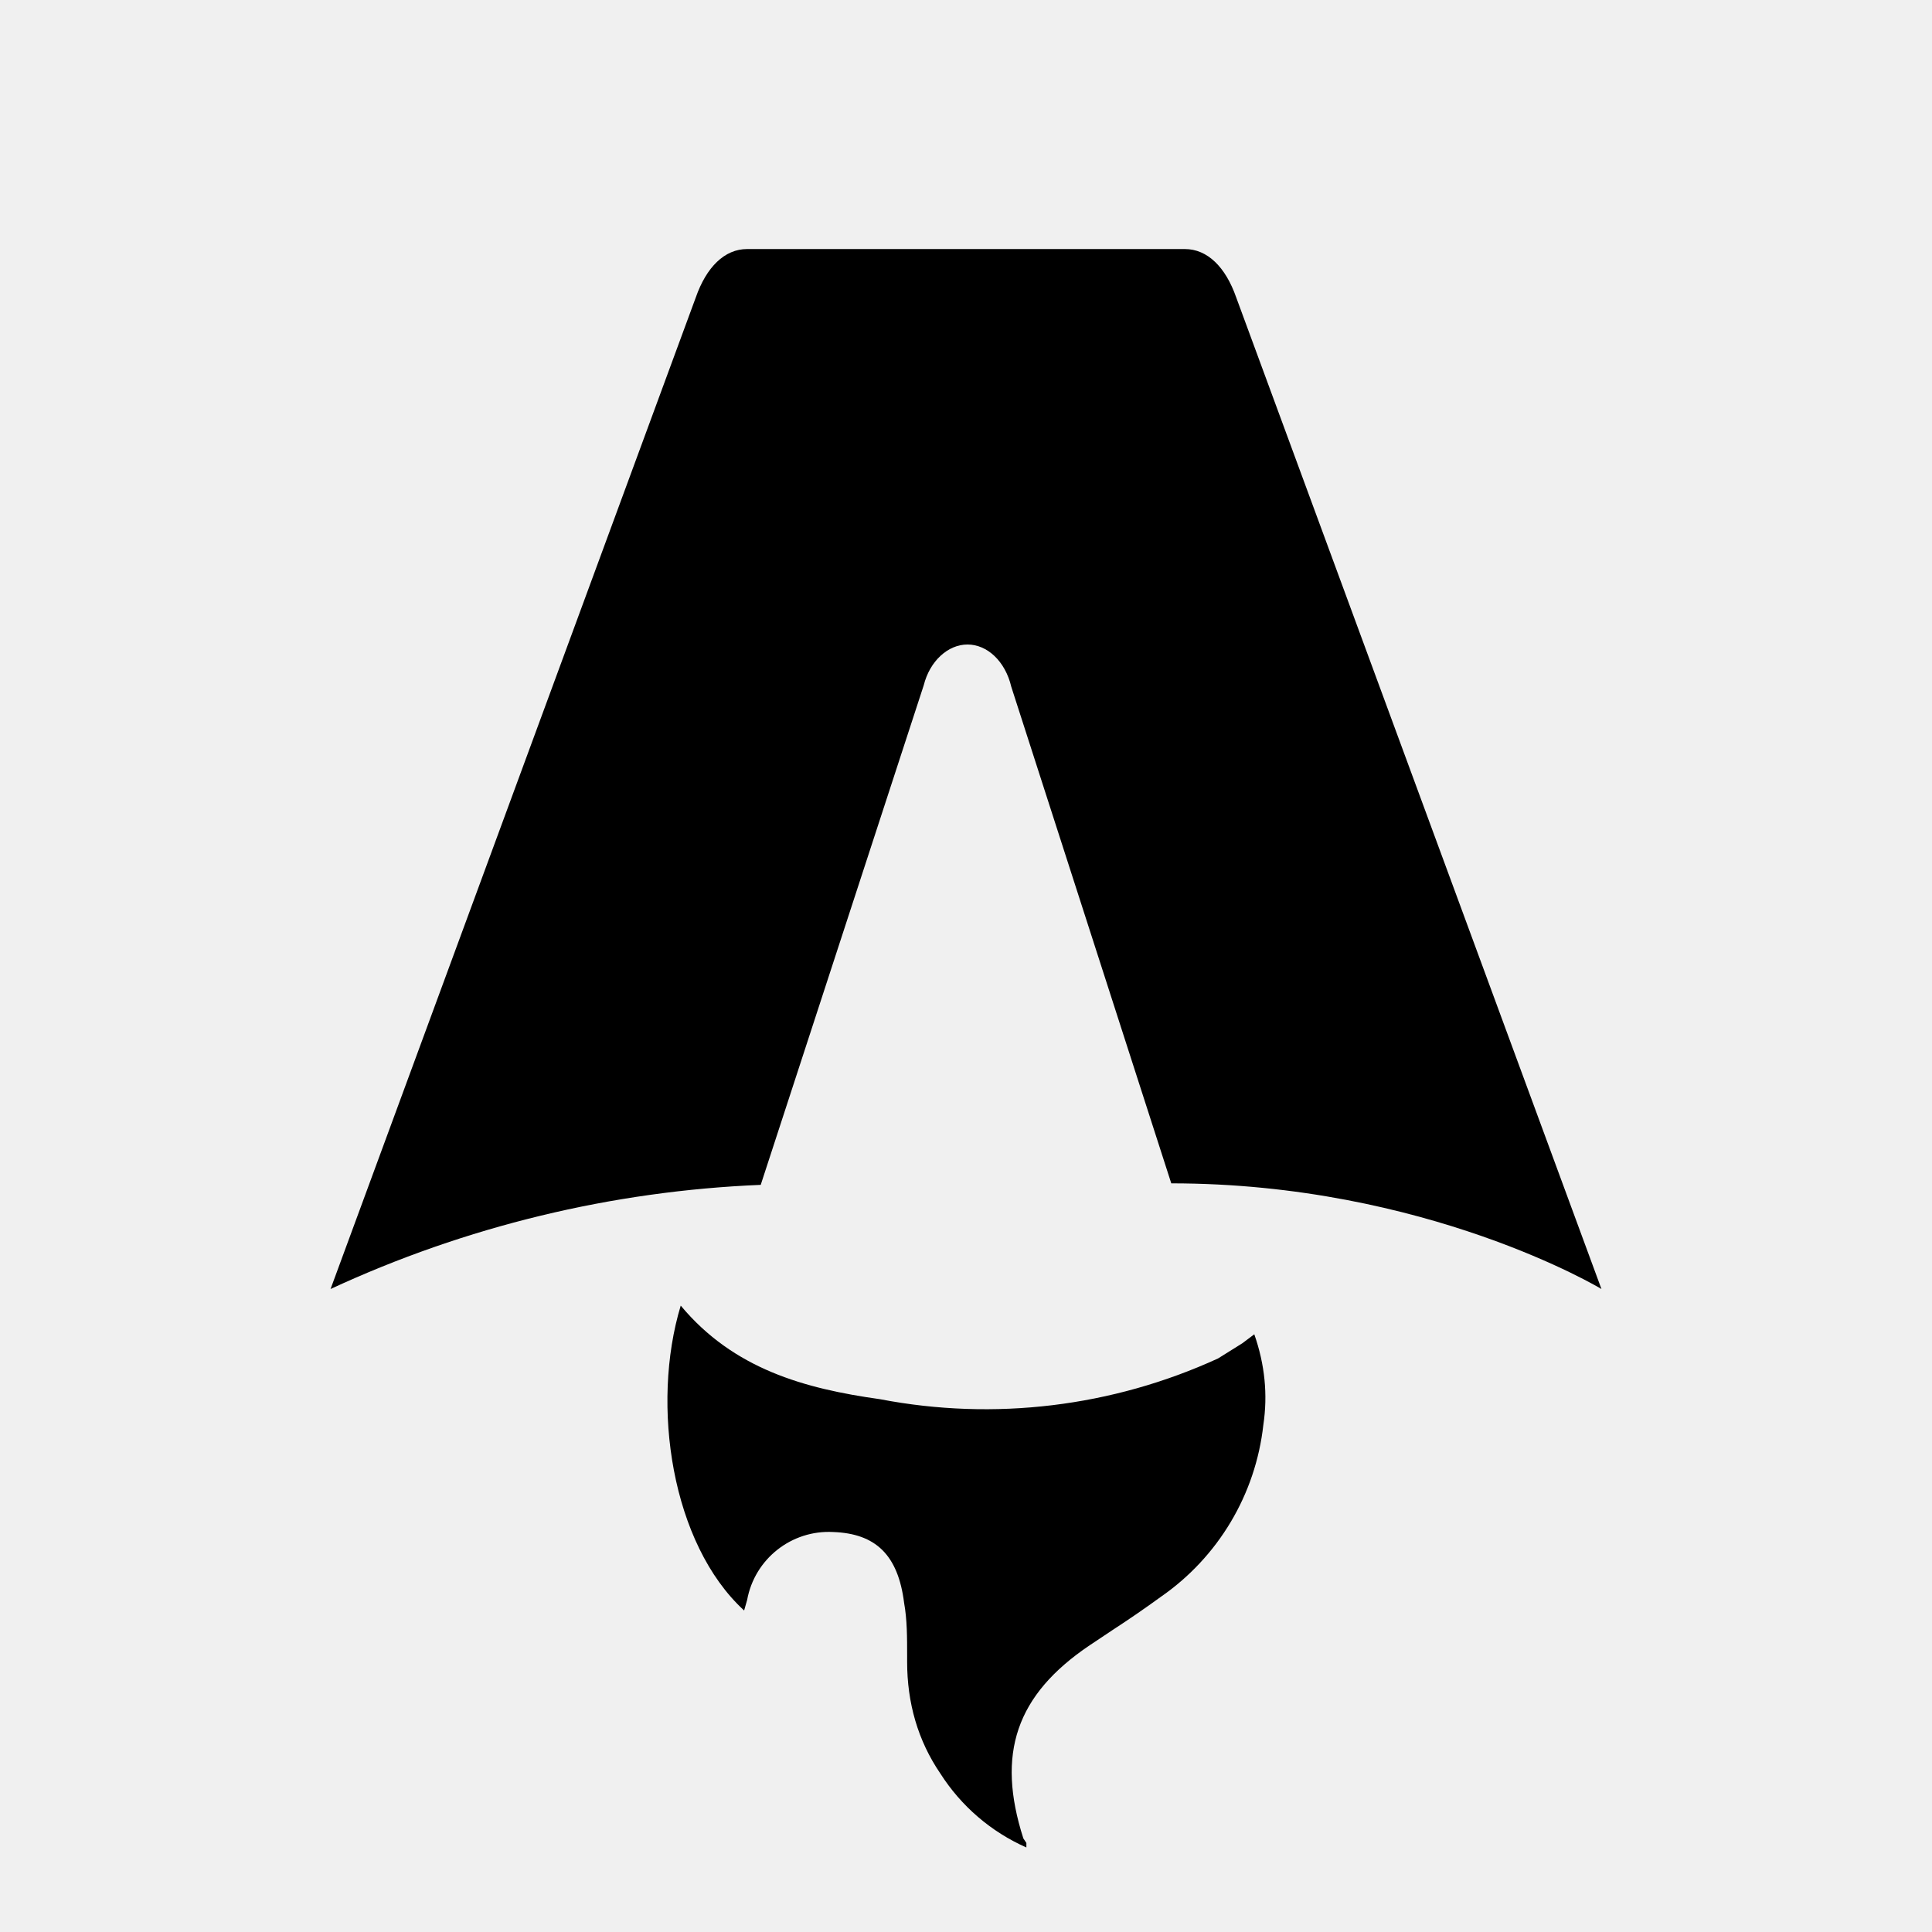
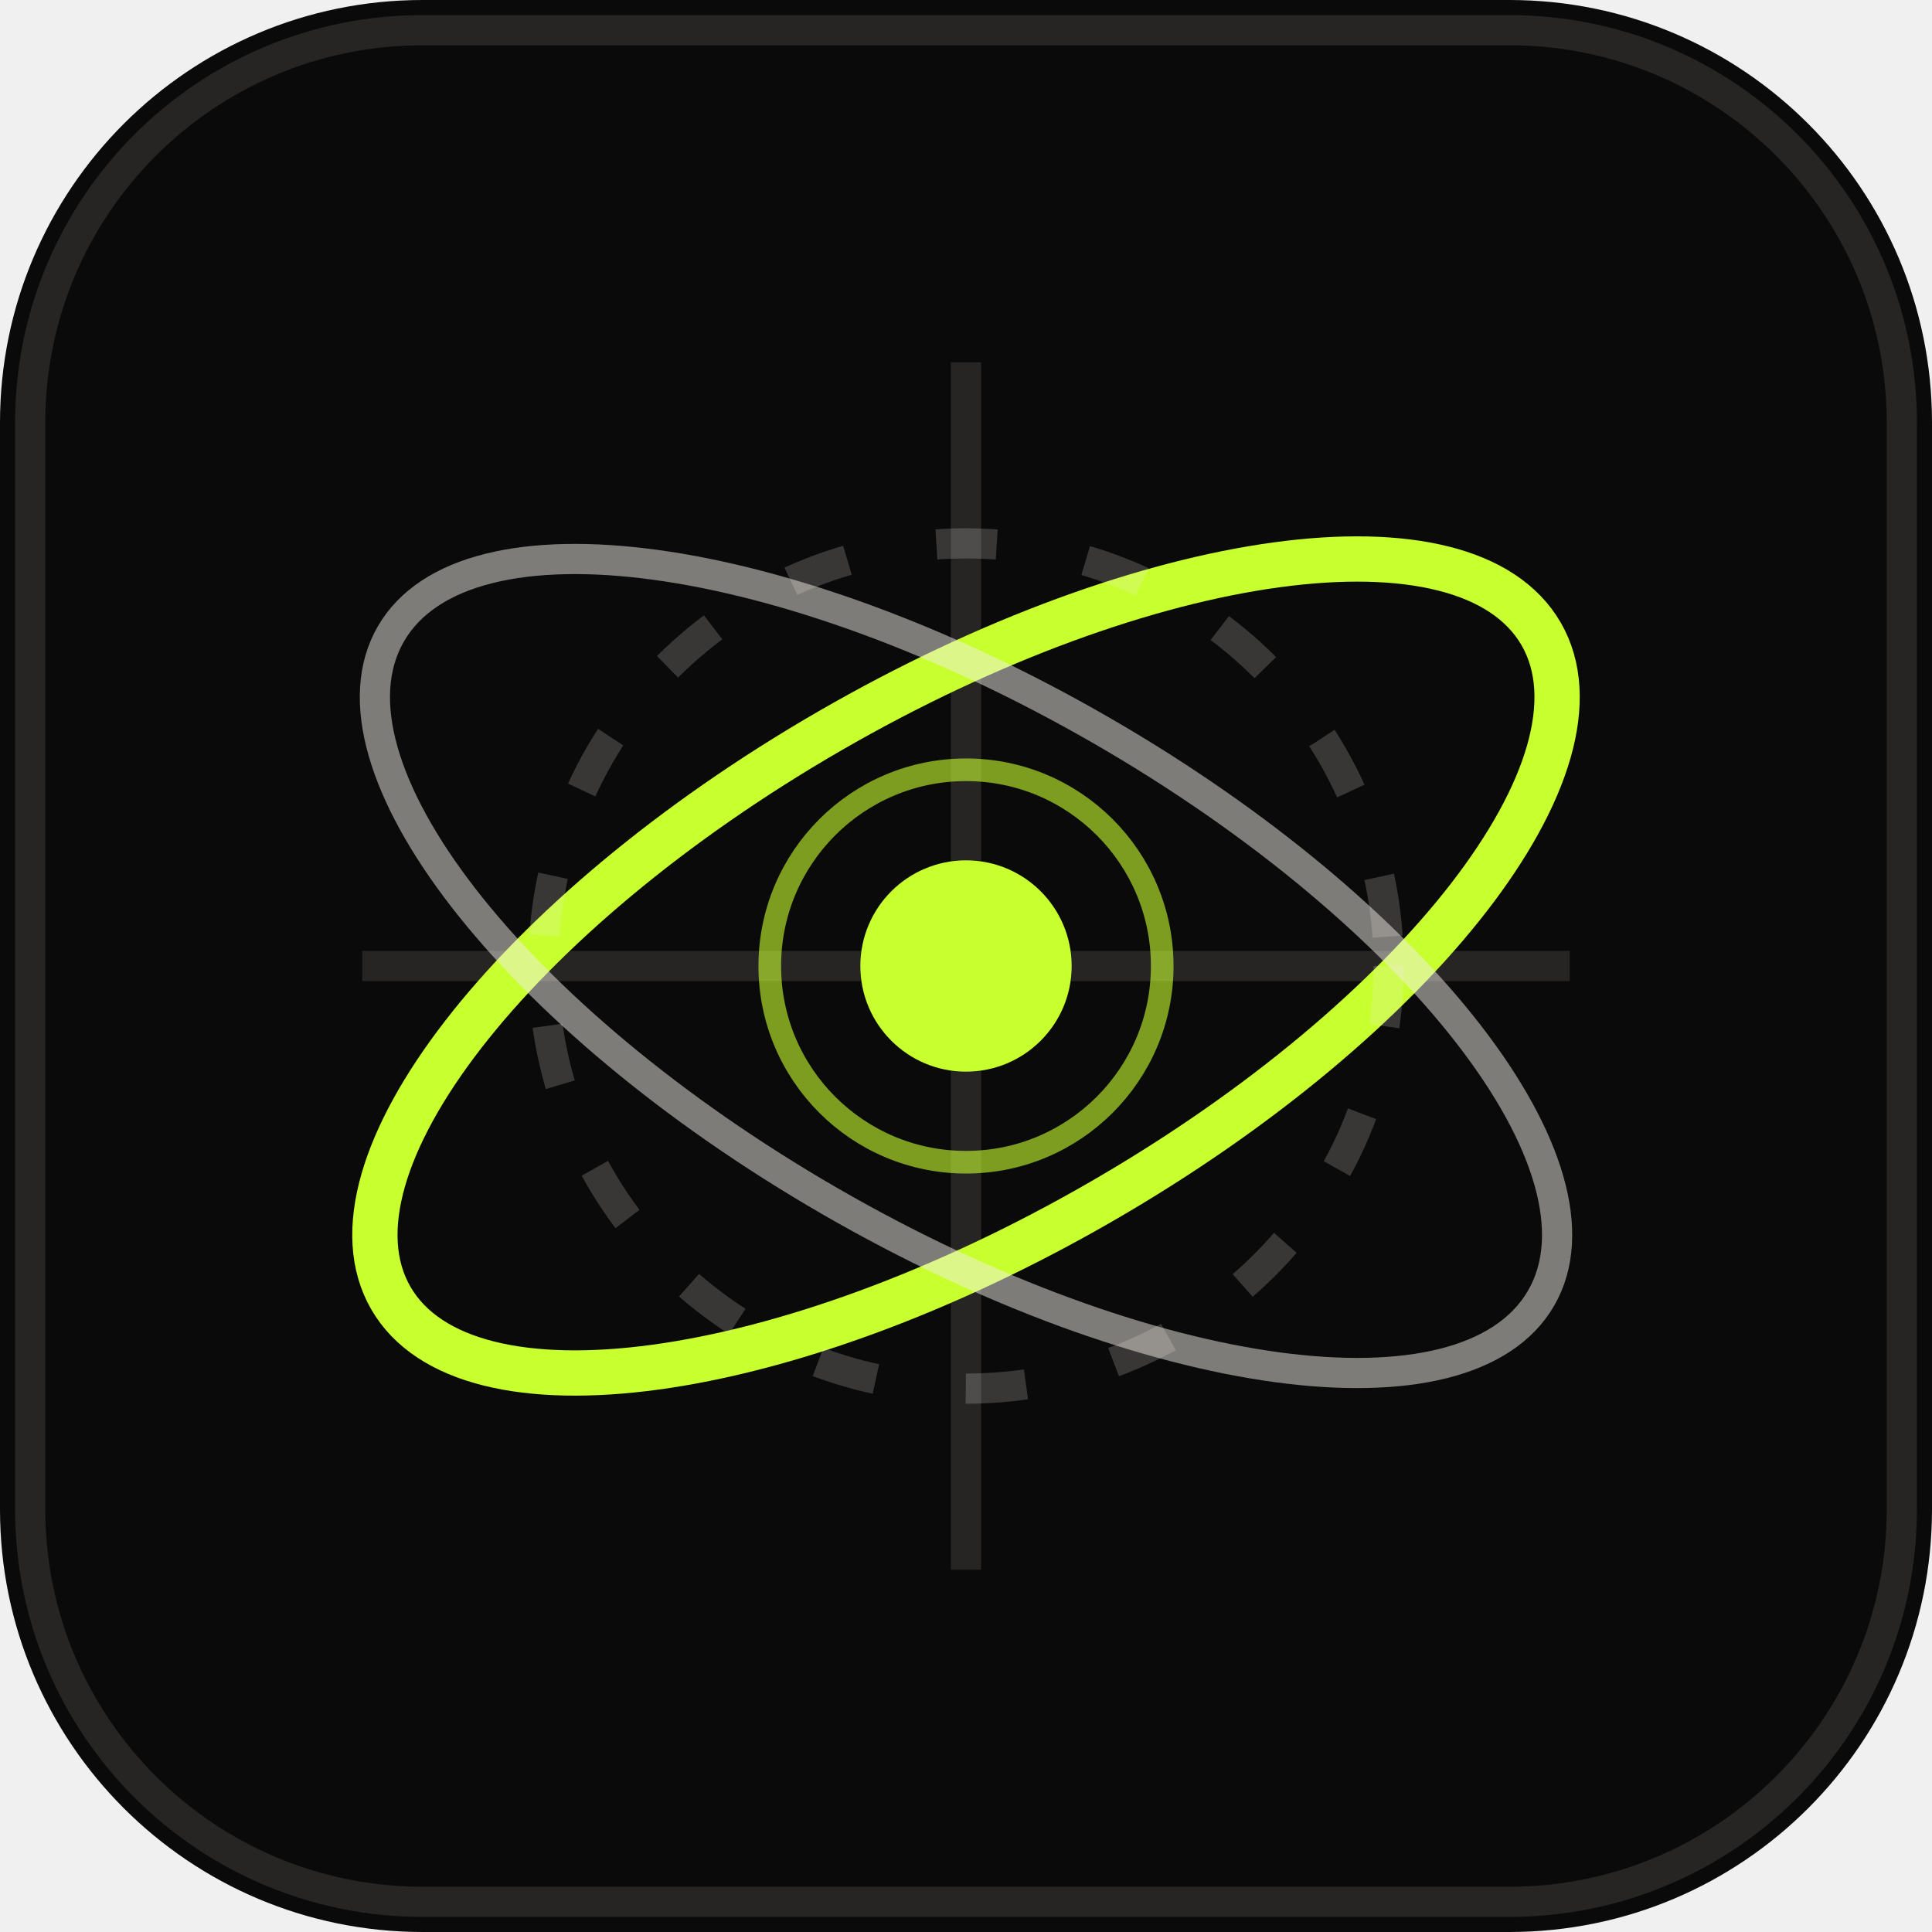
- <svg xmlns="http://www.w3.org/2000/svg" fill="none" viewBox="0 0 128 128">
-   <path d="M50.4 78.5a75.1 75.1 0 0 0-28.5 6.9l24.2-65.7c.7-2 1.9-3.2 3.4-3.2h29c1.5 0 2.7 1.2 3.4 3.2l24.2 65.7s-11.6-7-28.5-7L67 45.5c-.4-1.7-1.6-2.8-2.9-2.8-1.3 0-2.5 1.1-2.9 2.7L50.4 78.5Zm-1.1 28.2Zm-4.2-20.2c-2 6.6-.6 15.8 4.2 20.2a17.5 17.5 0 0 1 .2-.7 5.5 5.5 0 0 1 5.7-4.5c2.8.1 4.3 1.5 4.7 4.7.2 1.1.2 2.3.2 3.5v.4c0 2.7.7 5.2 2.2 7.4a13 13 0 0 0 5.7 4.9v-.3l-.2-.3c-1.8-5.6-.5-9.5 4.4-12.8l1.5-1a73 73 0 0 0 3.2-2.2 16 16 0 0 0 6.8-11.4c.3-2 .1-4-.6-6l-.8.6-1.6 1a37 37 0 0 1-22.4 2.7c-5-.7-9.7-2-13.2-6.2Z" />
-   <style>
-         path { fill: #000; }
-         @media (prefers-color-scheme: dark) {
-             path { fill: #FFF; }
-         }
-     </style>
+ <svg xmlns="http://www.w3.org/2000/svg" viewBox="0 0 64 64" width="64" height="64">
+   <rect width="64" height="64" rx="14" fill="#0A0A0A" />
+   <rect width="62" height="62" x="1" y="1" rx="13" fill="none" stroke="rgba(242,238,230,0.12)" stroke-width="1" />
+   <line x1="12" y1="32" x2="52" y2="32" stroke="rgba(242,238,230,0.12)" stroke-width="1" />
+   <line x1="32" y1="12" x2="32" y2="52" stroke="rgba(242,238,230,0.12)" stroke-width="1" />
+   <ellipse cx="32" cy="32" rx="22" ry="9" fill="none" stroke="#C8FF2E" stroke-width="1.5" transform="rotate(-30 32 32)" />
+   <ellipse cx="32" cy="32" rx="22" ry="9" fill="none" stroke="rgba(242,238,230,0.5)" stroke-width="1" transform="rotate(30 32 32)" />
+   <circle cx="32" cy="32" r="14" fill="none" stroke="rgba(242,238,230,0.2)" stroke-width="1" stroke-dasharray="2 3" />
+   <circle cx="32" cy="32" r="3.5" fill="#C8FF2E" />
+   <circle cx="32" cy="32" r="6.5" fill="none" stroke="#C8FF2E" stroke-width="0.75" opacity="0.6" />
</svg>
